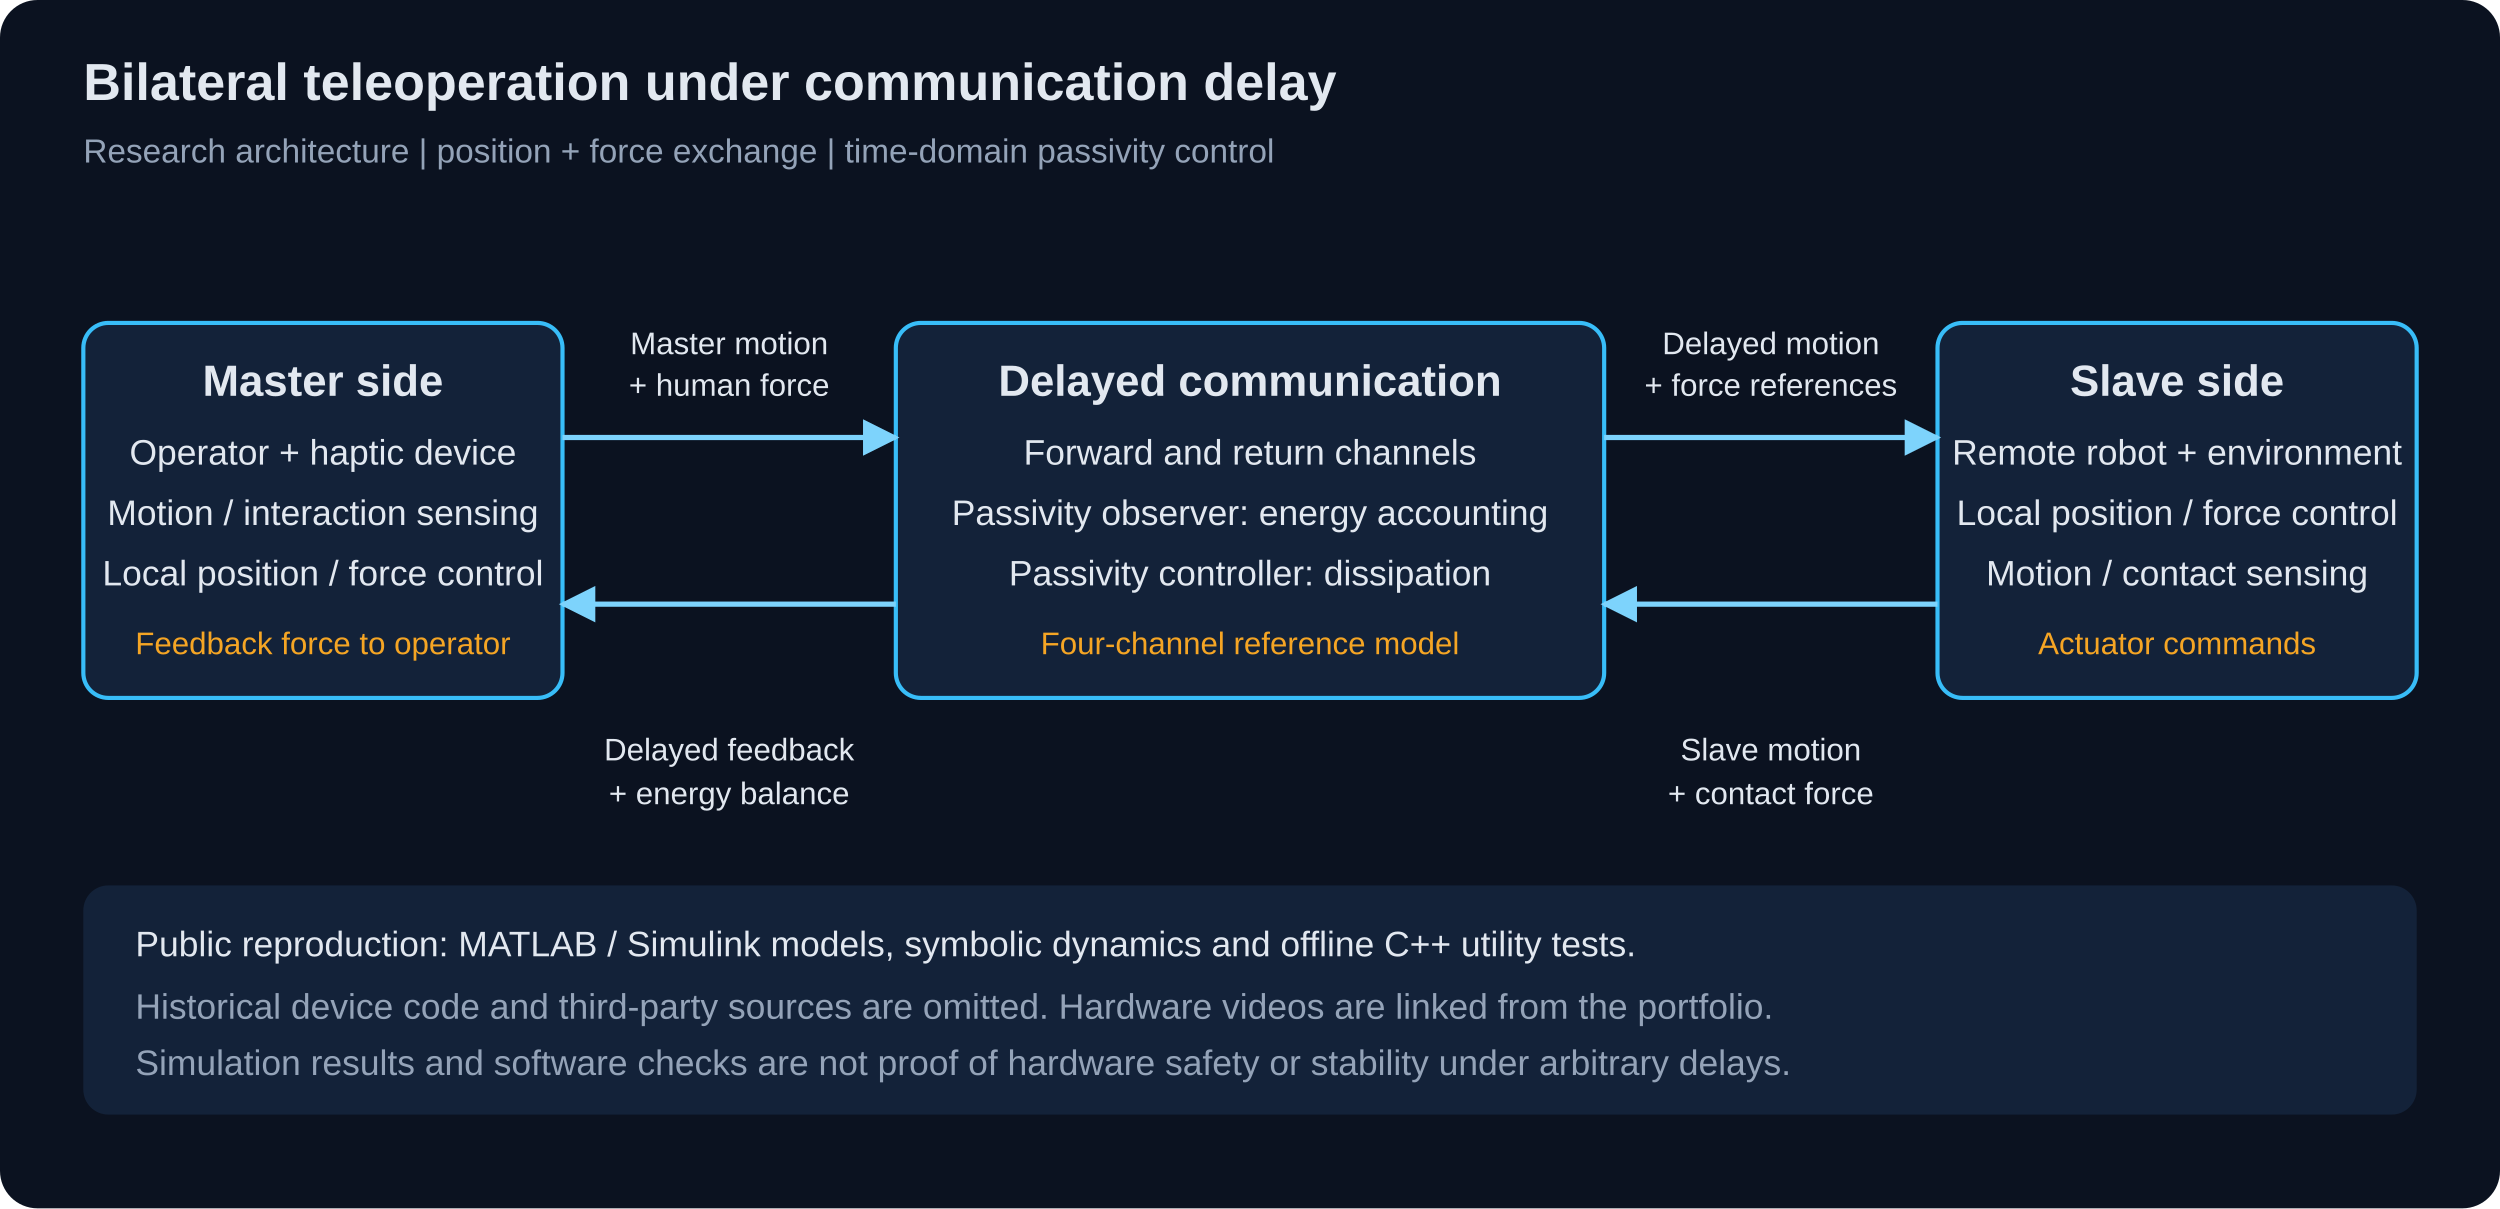
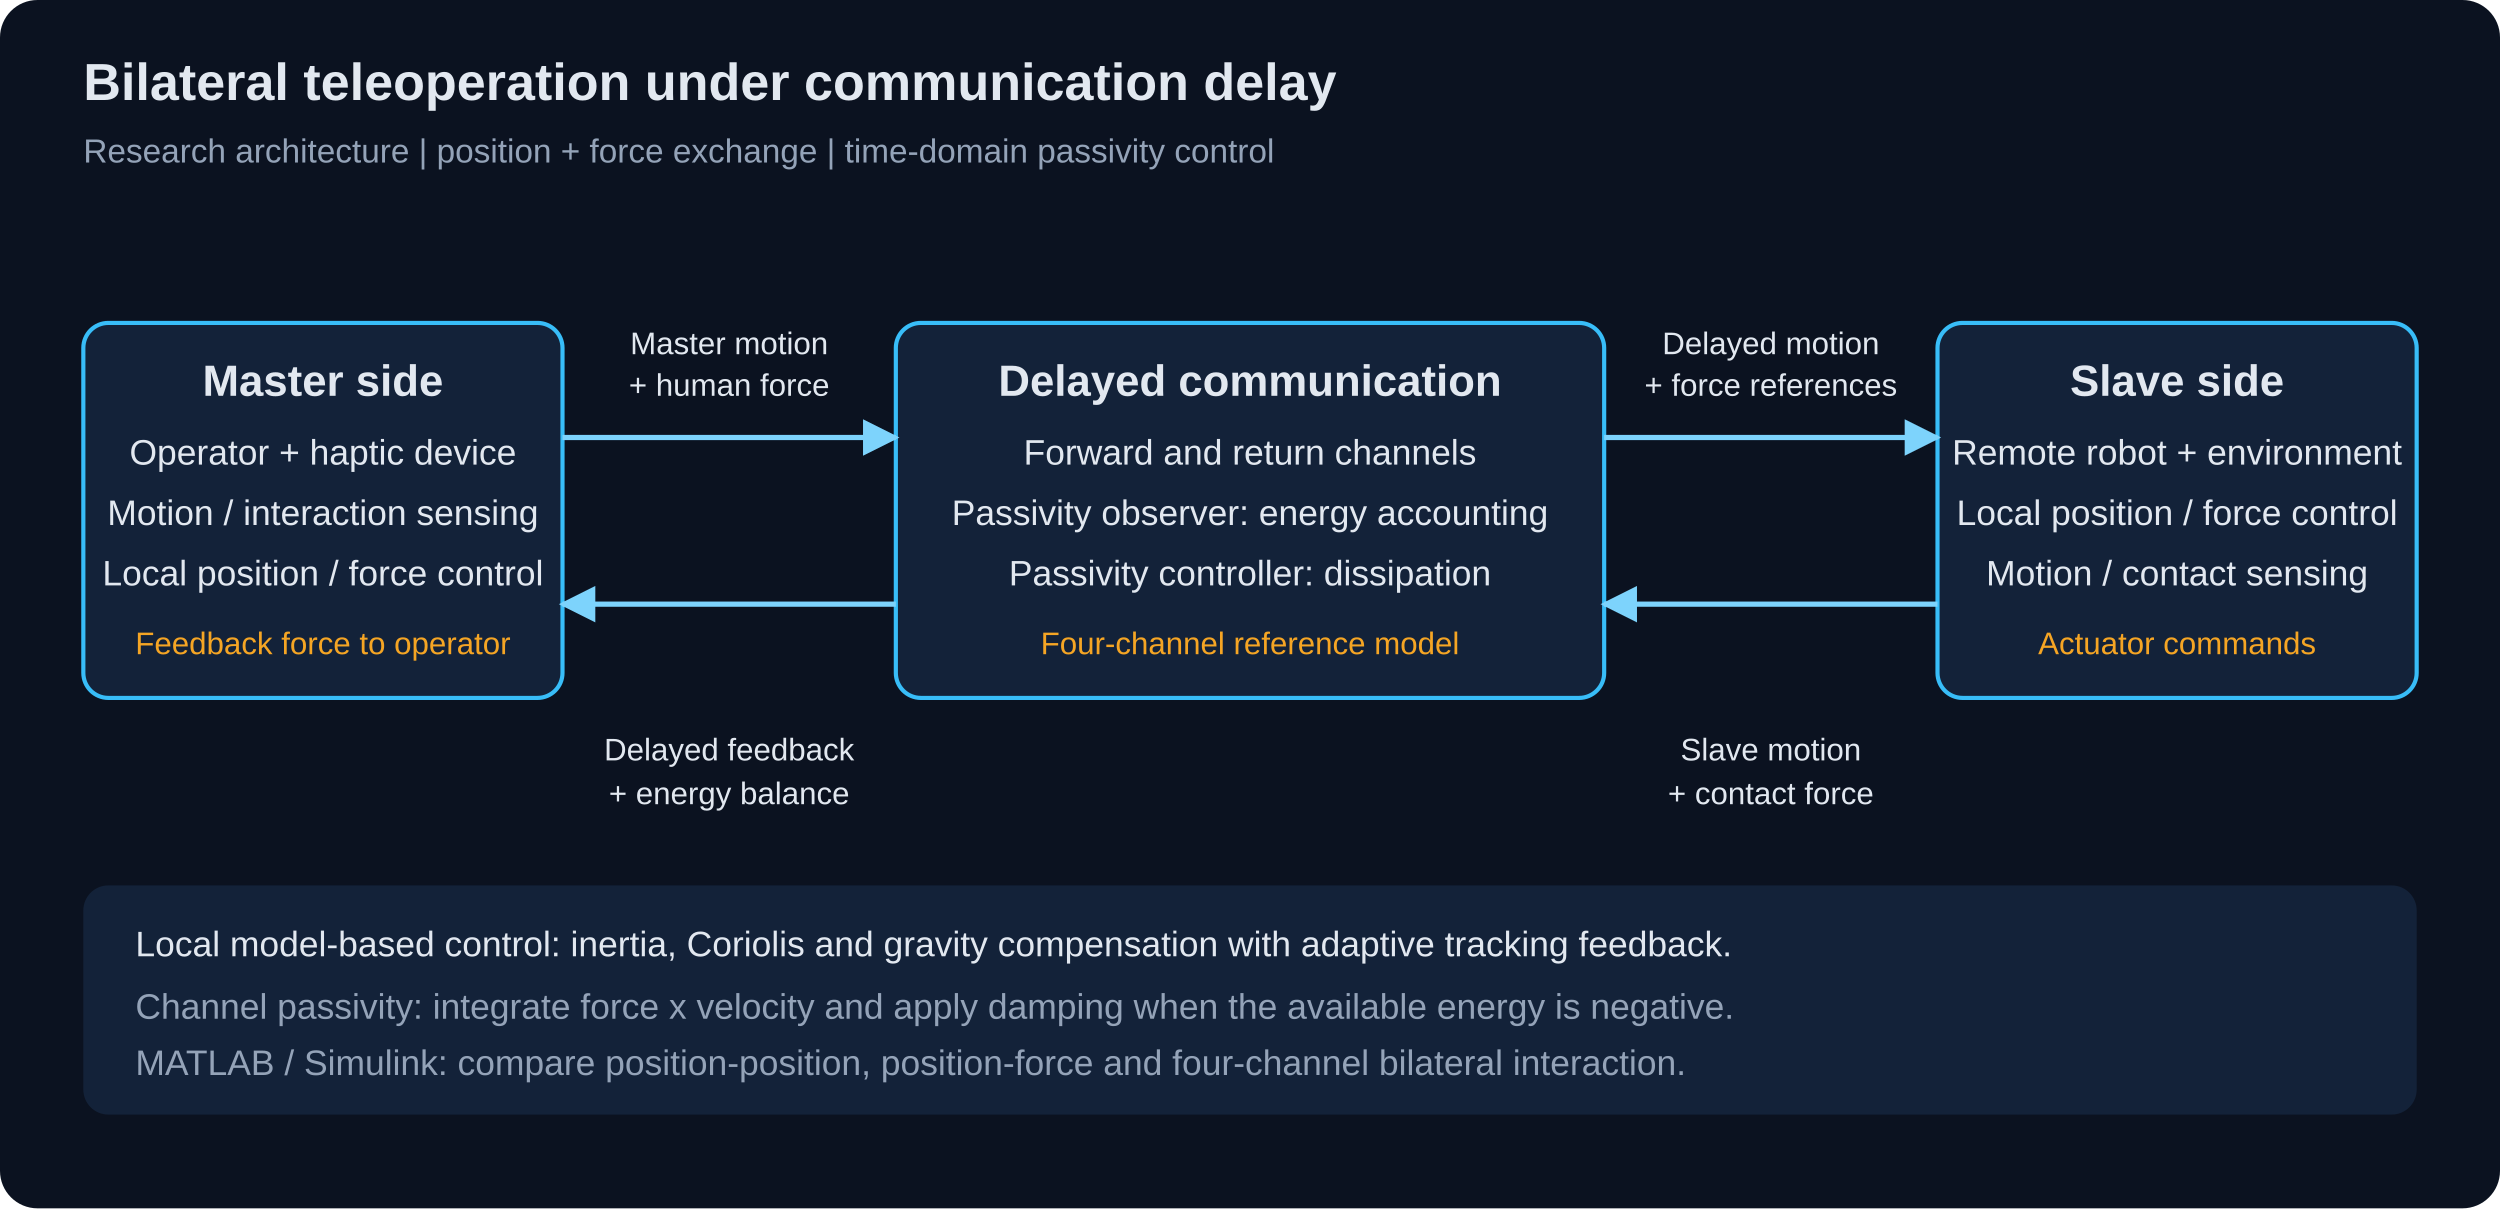
<svg xmlns="http://www.w3.org/2000/svg" width="1200" height="580" viewBox="0 0 1200 580" role="img" aria-labelledby="title description">
  <defs>
    <marker id="arrow" viewBox="0 0 10 10" refX="9" refY="5" markerWidth="7" markerHeight="7" orient="auto-start-reverse">
      <path d="M0 0L10 5L0 10Z" fill="#7dd3fc" />
    </marker>
  </defs>
  <rect width="1200" height="580" rx="18" fill="#0b1220" />
  <g font-family="Arial, sans-serif" fill="#e2e8f0">
    <text x="40" y="48" font-size="25" font-weight="700">Bilateral teleoperation under communication delay</text>
    <text x="40" y="78" font-size="16" fill="#94a3b8">Research architecture | position + force exchange | time-domain passivity control</text>
    <g stroke="#38bdf8" stroke-width="2" fill="#132239">
      <rect x="40" y="155" width="230" height="180" rx="12" />
      <rect x="430" y="155" width="340" height="180" rx="12" />
      <rect x="930" y="155" width="230" height="180" rx="12" />
    </g>
    <g text-anchor="middle">
      <text x="155" y="190" font-size="21" font-weight="700">Master side</text>
      <text x="155" y="223" font-size="17">Operator + haptic device</text>
      <text x="155" y="252" font-size="17">Motion / interaction sensing</text>
      <text x="155" y="281" font-size="17">Local position / force control</text>
      <text x="155" y="314" font-size="15" fill="#f5a524">Feedback force to operator</text>
      <text x="600" y="190" font-size="21" font-weight="700">Delayed communication</text>
      <text x="600" y="223" font-size="17">Forward and return channels</text>
      <text x="600" y="252" font-size="17">Passivity observer: energy accounting</text>
      <text x="600" y="281" font-size="17">Passivity controller: dissipation</text>
      <text x="600" y="314" font-size="15" fill="#f5a524">Four-channel reference model</text>
      <text x="1045" y="190" font-size="21" font-weight="700">Slave side</text>
      <text x="1045" y="223" font-size="17">Remote robot + environment</text>
      <text x="1045" y="252" font-size="17">Local position / force control</text>
      <text x="1045" y="281" font-size="17">Motion / contact sensing</text>
      <text x="1045" y="314" font-size="15" fill="#f5a524">Actuator commands</text>
    </g>
    <g fill="none" stroke="#7dd3fc" stroke-width="2.5" marker-end="url(#arrow)">
      <path d="M270 210H430" />
      <path d="M770 210H930" />
      <path d="M930 290H770" />
      <path d="M430 290H270" />
    </g>
    <g text-anchor="middle" font-size="15">
      <text x="350" y="170">Master motion</text>
      <text x="350" y="190">+ human force</text>
      <text x="850" y="170">Delayed motion</text>
      <text x="850" y="190">+ force references</text>
      <text x="850" y="365">Slave motion</text>
      <text x="850" y="386">+ contact force</text>
      <text x="350" y="365">Delayed feedback</text>
      <text x="350" y="386">+ energy balance</text>
    </g>
    <rect x="40" y="425" width="1120" height="110" rx="12" fill="#132239" />
-     <text x="65" y="459" font-size="17">Public reproduction: MATLAB / Simulink models, symbolic dynamics and offline C++ utility tests.</text>
-     <text x="65" y="489" font-size="17" fill="#94a3b8">Historical device code and third-party sources are omitted. Hardware videos are linked from the portfolio.</text>
-     <text x="65" y="516" font-size="17" fill="#94a3b8">Simulation results and software checks are not proof of hardware safety or stability under arbitrary delays.</text>
+     <text x="65" y="459" font-size="17">Local model-based control: inertia, Coriolis and gravity compensation with adaptive tracking feedback.</text>
+     <text x="65" y="489" font-size="17" fill="#94a3b8">Channel passivity: integrate force x velocity and apply damping when the available energy is negative.</text>
+     <text x="65" y="516" font-size="17" fill="#94a3b8">MATLAB / Simulink: compare position-position, position-force and four-channel bilateral interaction.</text>
  </g>
</svg>
